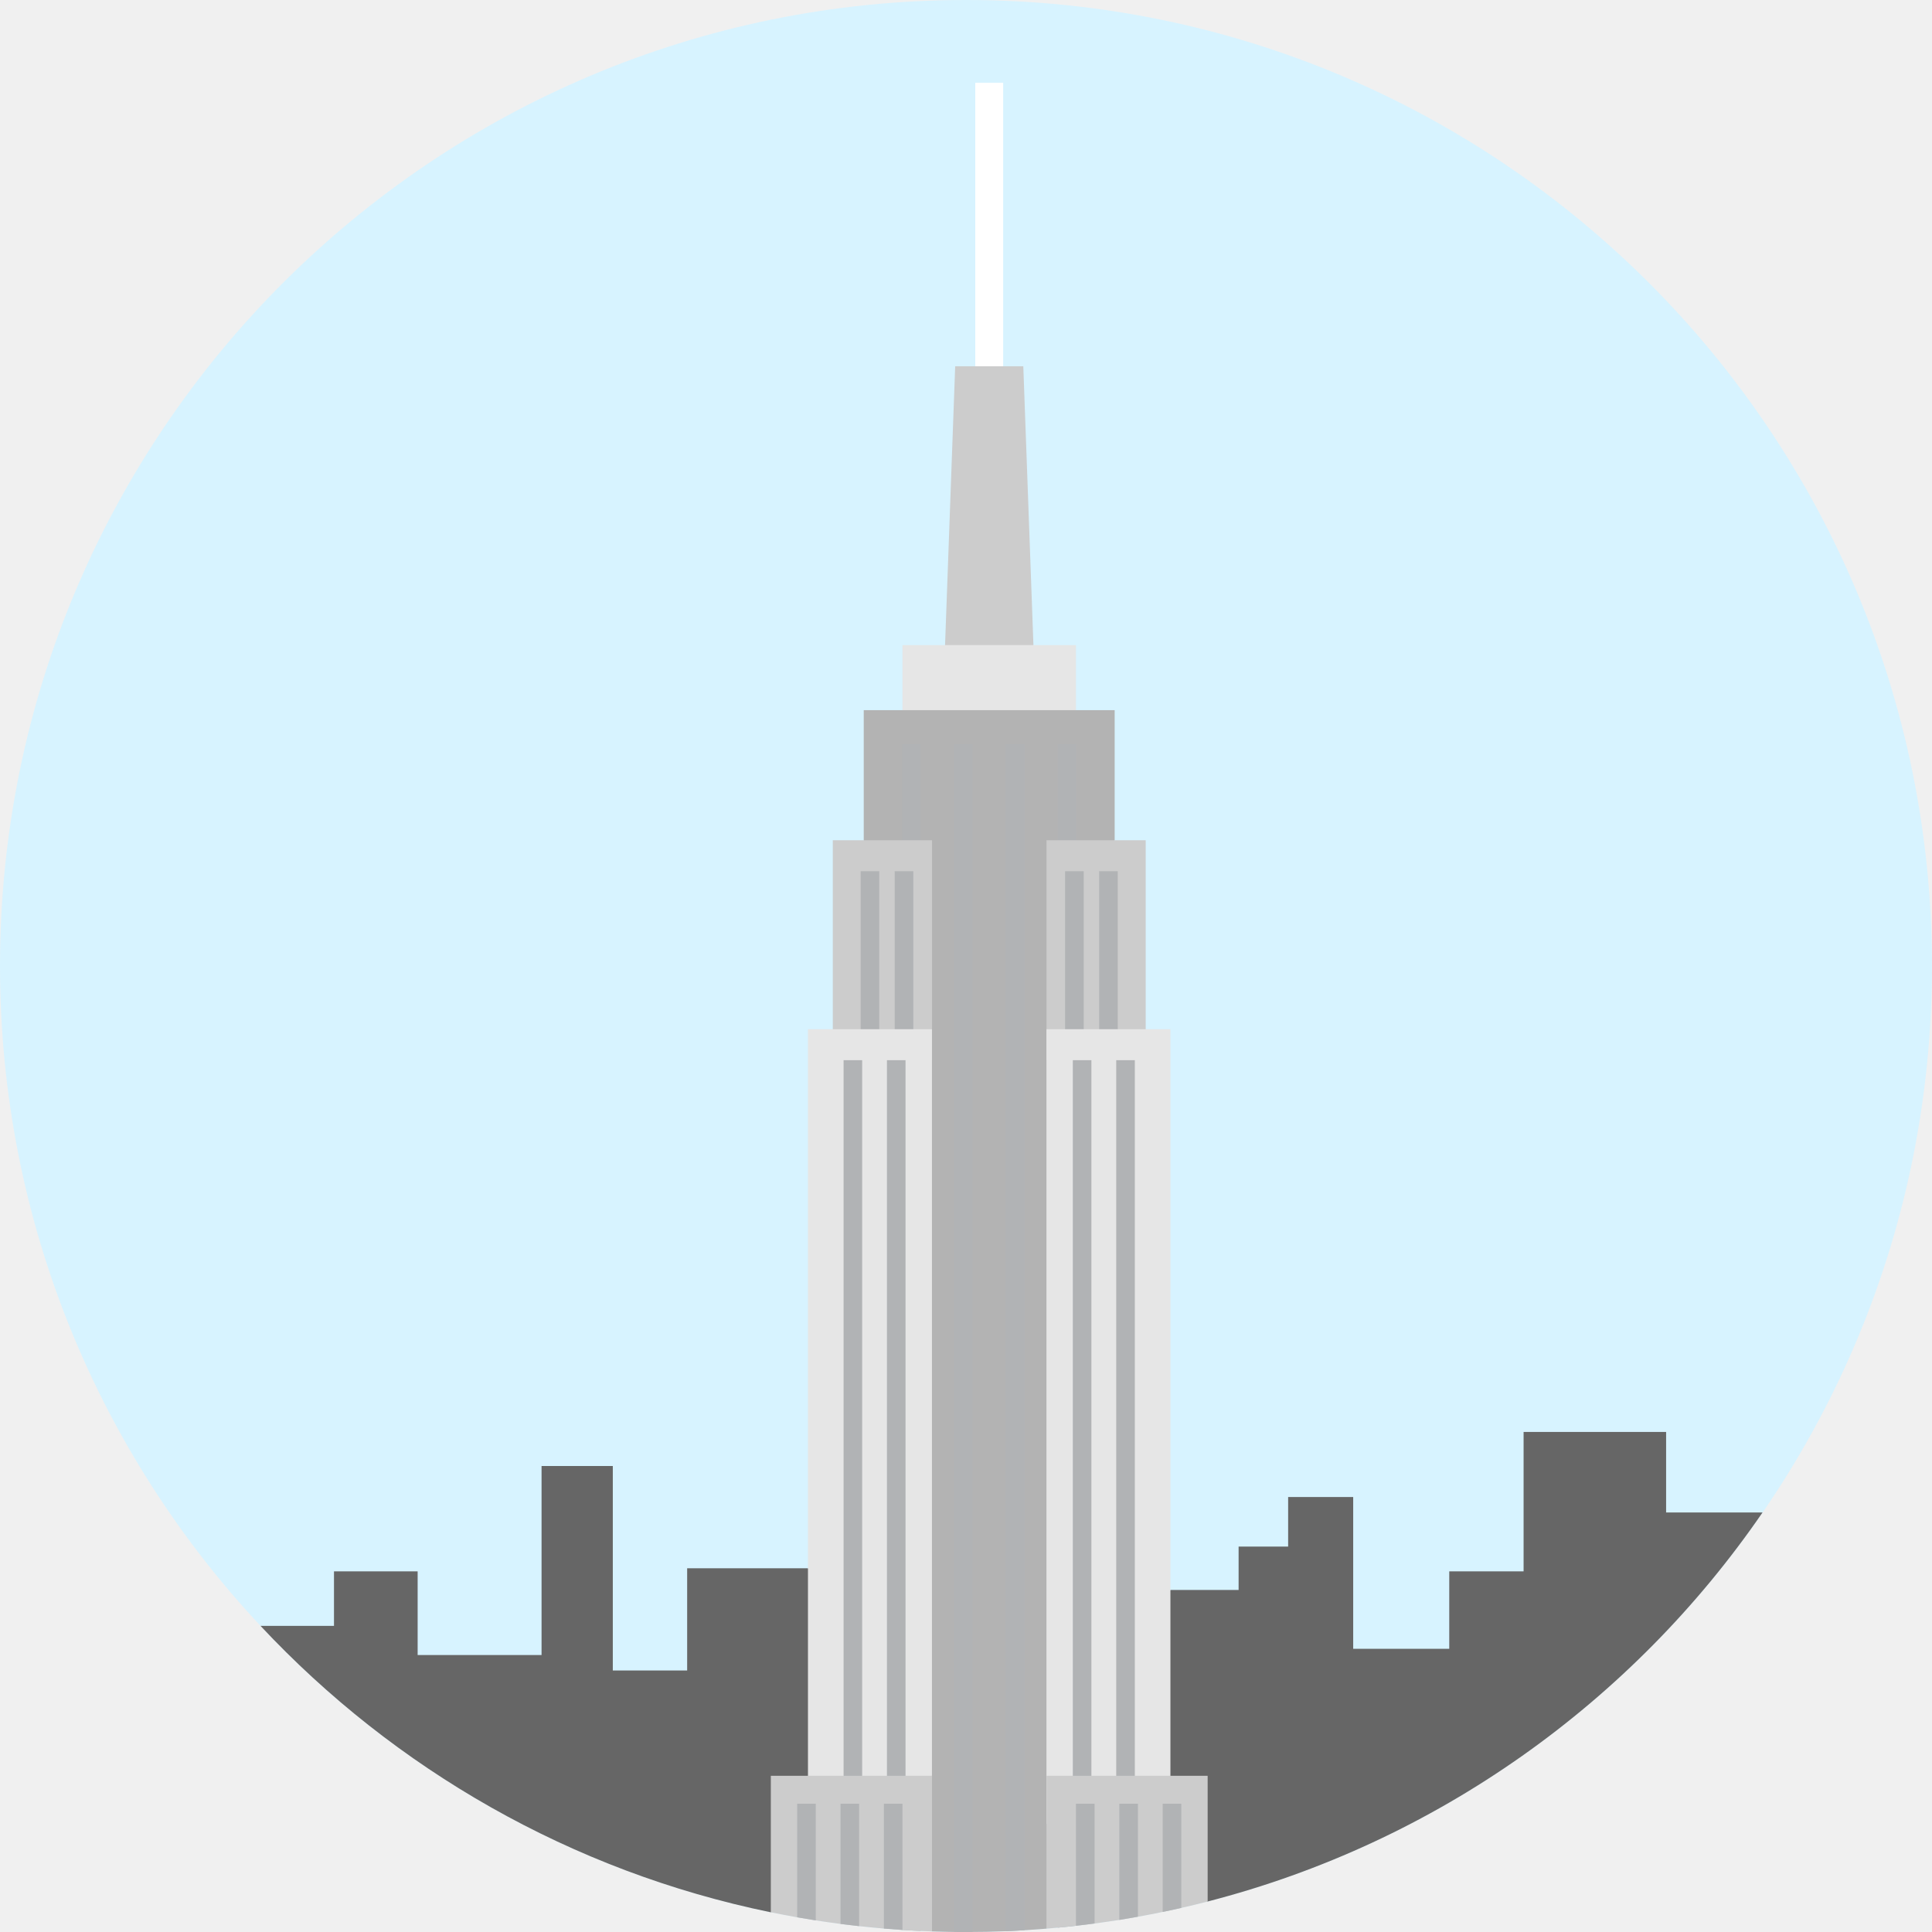
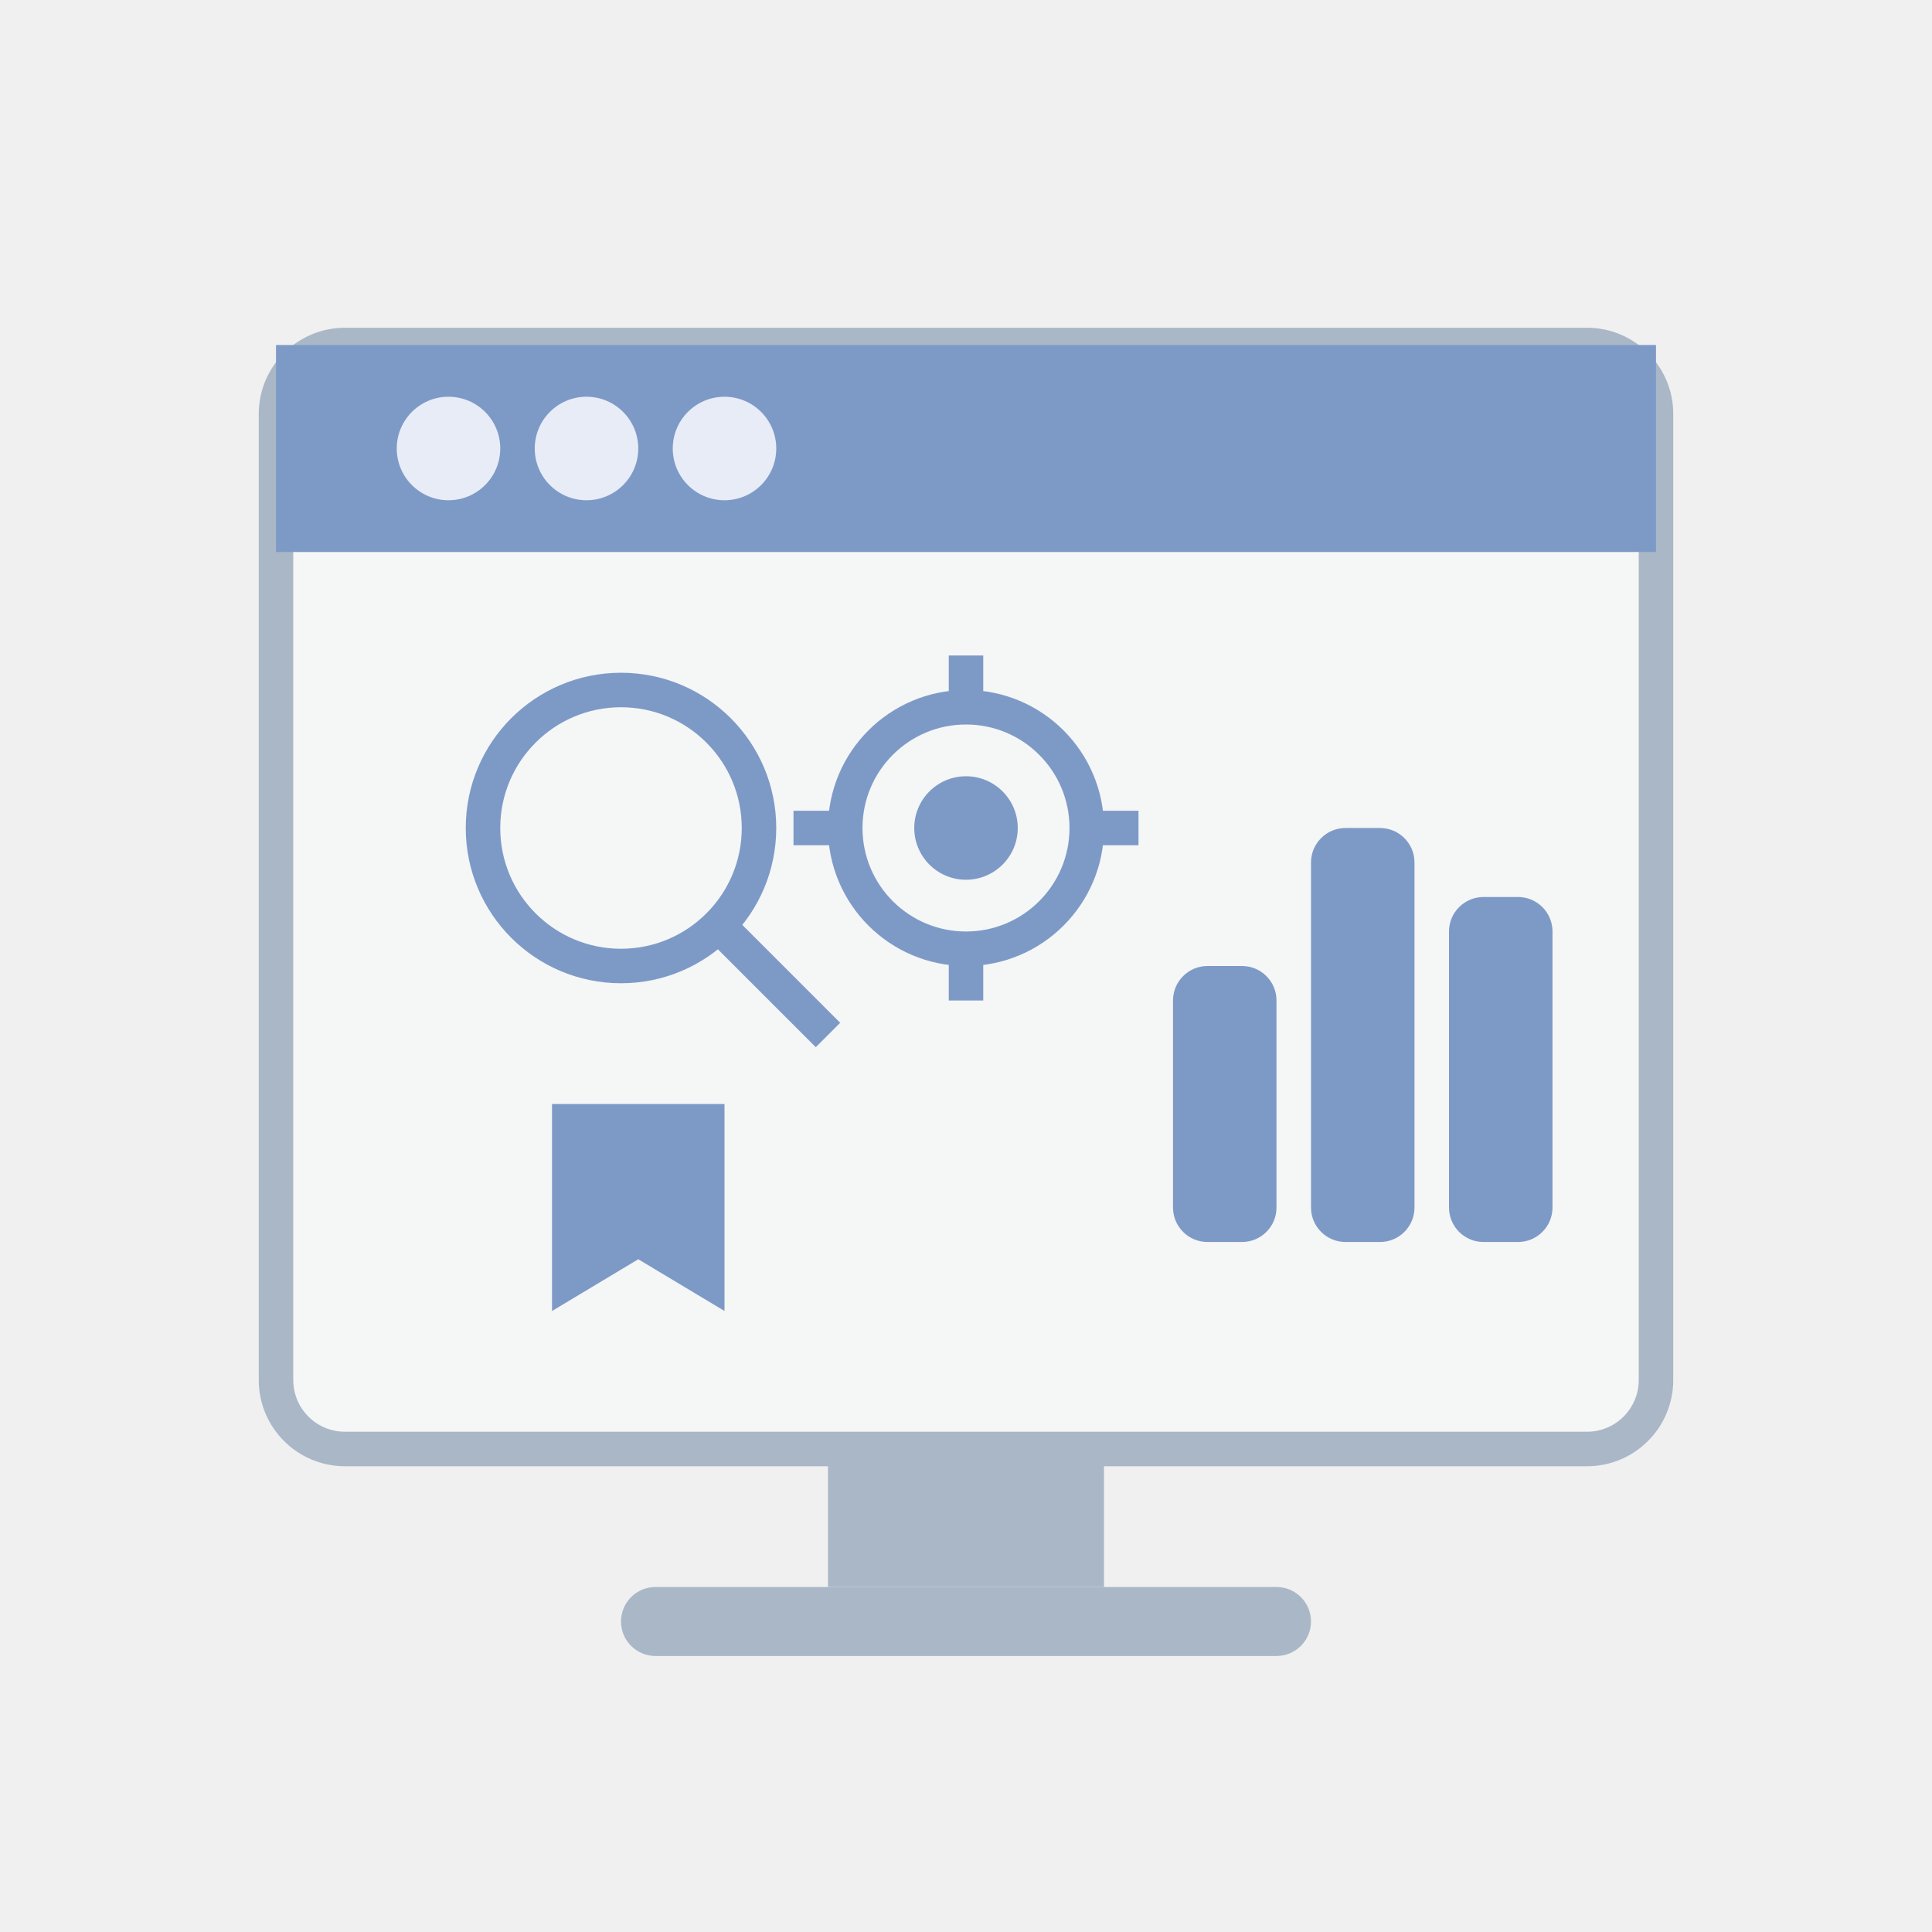
- <svg xmlns="http://www.w3.org/2000/svg" width="100" height="100" viewBox="0 0 100 100" fill="none">
-   <g clip-path="url(#clip0_2034_3597)">
-     <path d="M99.998 50C99.998 75.683 80.635 96.842 55.712 99.675C55.392 99.714 55.072 99.747 54.75 99.776C54.176 99.831 53.601 99.875 53.026 99.908C52.706 99.93 52.384 99.945 52.064 99.959C51.491 99.981 50.916 99.995 50.342 99.998C50.228 100 50.113 100 50 100C49.793 100 49.586 99.998 49.38 99.995C48.804 99.99 48.229 99.973 47.655 99.944C47.333 99.93 47.013 99.913 46.693 99.891C20.62 98.189 0 76.503 0 50C0 22.386 22.386 0 50 0C77.612 0 99.998 22.386 99.998 50Z" fill="#D7F3FF" />
-     <path d="M50.48 4.286H51.924V19.68H50.48V4.286Z" fill="white" />
-     <path d="M52.966 18.958L53.531 34.511H48.875L49.44 18.958H51.203H52.966Z" fill="#CCCCCC" />
-     <path d="M55.692 33.39V38.039H46.711V33.39H52.965H55.692Z" fill="#E6E6E6" />
-     <path d="M57.695 36.757V43.491L55.771 46.056L56.893 54.715L56.651 94.403L54.164 99.827C52.791 99.942 51.401 100 49.998 100C49.409 100 48.822 99.99 48.238 99.969L45.348 93.68L45.669 70.269L45.83 47.66L44.707 43.491V36.757H57.695Z" fill="#B3B3B3" />
-     <path d="M50.34 38.52V99.997C50.227 100 50.112 100 49.999 100C49.792 100 49.585 99.997 49.378 99.995V38.52H50.34ZM53.024 38.52V99.908C52.705 99.93 52.382 99.945 52.062 99.959V38.52H53.024ZM55.711 38.52V99.675C55.391 99.713 55.07 99.747 54.749 99.776V38.52H55.711ZM47.654 38.52V99.944C47.331 99.93 47.011 99.913 46.691 99.891V38.52H47.654Z" fill="#B1B3B5" />
-     <path d="M41.821 81.172L48.238 91.916L39.896 98.98C29.575 96.861 20.414 91.562 13.484 84.154H17.287V81.333H21.617V85.663H28.031V75.881H31.719V86.464H35.567V81.172H41.821ZM86.238 78.285H91.229C84.494 88.092 74.349 95.372 62.505 98.422L56.654 96.847L55.53 88.789L60.581 82.295H64.11V80.051H66.674V77.484H70.041V85.342H75.013V81.333H78.861V74.117H86.238L86.238 78.285Z" fill="#666666" />
-     <path d="M48.241 43.491V54.874H43.105V43.491H44.71H48.241ZM59.302 43.491V54.874H54.167V43.491H57.698H59.302Z" fill="#CCCCCC" />
-     <path d="M44.547 45.094H45.509V83.416H44.547V45.094ZM46.31 45.094H47.272V83.416H46.31V45.094ZM55.13 45.094H56.092V83.416H55.13V45.094ZM56.893 45.094H57.855V83.416H56.893V45.094Z" fill="#B1B3B5" />
-     <path d="M48.237 53.272V92.558H41.82V53.272H43.102H48.237ZM60.581 84.163V94.403H54.164V53.272H60.581V84.163Z" fill="#E6E6E6" />
-     <path d="M55.529 54.875H56.491V93.198H55.529V54.875ZM57.776 54.875H58.738V93.198H57.776V54.875ZM43.664 54.875H44.626V93.198H43.664V54.875ZM45.908 54.875H46.87V93.198H45.908V54.875Z" fill="#B1B3B5" />
-     <path d="M62.508 91.916V98.422C62.055 98.54 61.6 98.649 61.144 98.752C60.824 98.826 60.504 98.896 60.182 98.961C59.756 99.05 59.328 99.132 58.9 99.209C58.58 99.266 58.259 99.322 57.938 99.375C57.512 99.439 57.086 99.502 56.656 99.56C56.336 99.603 56.016 99.642 55.694 99.677C55.185 99.735 54.676 99.784 54.166 99.827V91.916H62.508ZM48.24 91.916V99.969C47.73 99.951 47.221 99.926 46.712 99.894C46.39 99.873 46.07 99.848 45.75 99.822C45.323 99.784 44.895 99.743 44.468 99.697C44.146 99.661 43.826 99.623 43.506 99.582C43.078 99.526 42.651 99.465 42.224 99.399C41.903 99.348 41.582 99.295 41.262 99.24C40.805 99.158 40.351 99.072 39.898 98.98V91.916H48.24Z" fill="#CCCCCC" />
-     <path d="M56.655 93.36V99.56C56.335 99.604 56.015 99.642 55.693 99.678V93.36H56.655ZM58.899 93.36V99.209C58.579 99.267 58.258 99.322 57.937 99.375V93.36H58.899V93.36ZM61.144 93.36V98.752C60.824 98.827 60.504 98.897 60.181 98.961V93.36H61.144ZM42.224 93.36V99.399C41.903 99.349 41.582 99.296 41.262 99.24V93.359H42.224V93.36ZM44.468 93.36V99.697C44.146 99.661 43.826 99.623 43.506 99.582V93.36H44.468ZM46.712 93.36V99.894C46.39 99.873 46.07 99.849 45.75 99.823V93.36H46.712Z" fill="#B1B3B5" />
+ <svg xmlns="http://www.w3.org/2000/svg" width="100" height="100" viewBox="0 0 56 56" fill="none">
+   <rect x="8" y="10" width="40" height="32" rx="2" fill="#F5F6F6" />
+   <rect x="8" y="10" width="40" height="32" rx="2" stroke="#A9B7C7" strokeWidth="2" />
+   <rect x="24" y="42" width="8" height="4" fill="#A9B7C7" />
+   <rect x="18" y="46" width="20" height="2" rx="1" fill="#A9B7C7" />
+   <rect x="8" y="10" width="40" height="6" fill="#7D9AC7" />
+   <circle cx="13" cy="13" r="1.5" fill="#E8ECF7" />
+   <circle cx="17" cy="13" r="1.5" fill="#E8ECF7" />
+   <circle cx="21" cy="13" r="1.5" fill="#E8ECF7" />
+   <g>
+     <circle cx="18" cy="24" r="4" stroke="#7D9AC7" strokeWidth="2" fill="none" />
+     <line x1="21" y1="27" x2="24" y2="30" stroke="#7D9AC7" strokeWidth="2" strokeLinecap="round" />
+     <circle cx="28" cy="24" r="3.5" stroke="#7D9AC7" strokeWidth="1.5" fill="none" />
+     <circle cx="28" cy="24" r="1.5" fill="#7D9AC7" />
+     <line x1="28" y1="19" x2="28" y2="20.5" stroke="#7D9AC7" strokeWidth="1.5" strokeLinecap="round" />
+     <line x1="28" y1="27.5" x2="28" y2="29" stroke="#7D9AC7" strokeWidth="1.5" strokeLinecap="round" />
+     <line x1="33" y1="24" x2="31.5" y2="24" stroke="#7D9AC7" strokeWidth="1.5" strokeLinecap="round" />
+     <line x1="24.5" y1="24" x2="23" y2="24" stroke="#7D9AC7" strokeWidth="1.5" strokeLinecap="round" />
+     <rect x="34" y="28" width="3" height="8" rx="1" fill="#7D9AC7" />
+     <rect x="38" y="24" width="3" height="12" rx="1" fill="#7D9AC7" />
+     <rect x="42" y="26" width="3" height="10" rx="1" fill="#7D9AC7" />
  </g>
-   <defs>
-     <clipPath id="clip0_2034_3597">
-       <rect width="100" height="100" fill="white" />
-     </clipPath>
-   </defs>
+   <g transform="translate(16, 32)">
+     <path d="M0 0 L5 0 L5 6 L2.5 4.5 L0 6 Z" fill="#7D9AC7" />
+   </g>
</svg>
